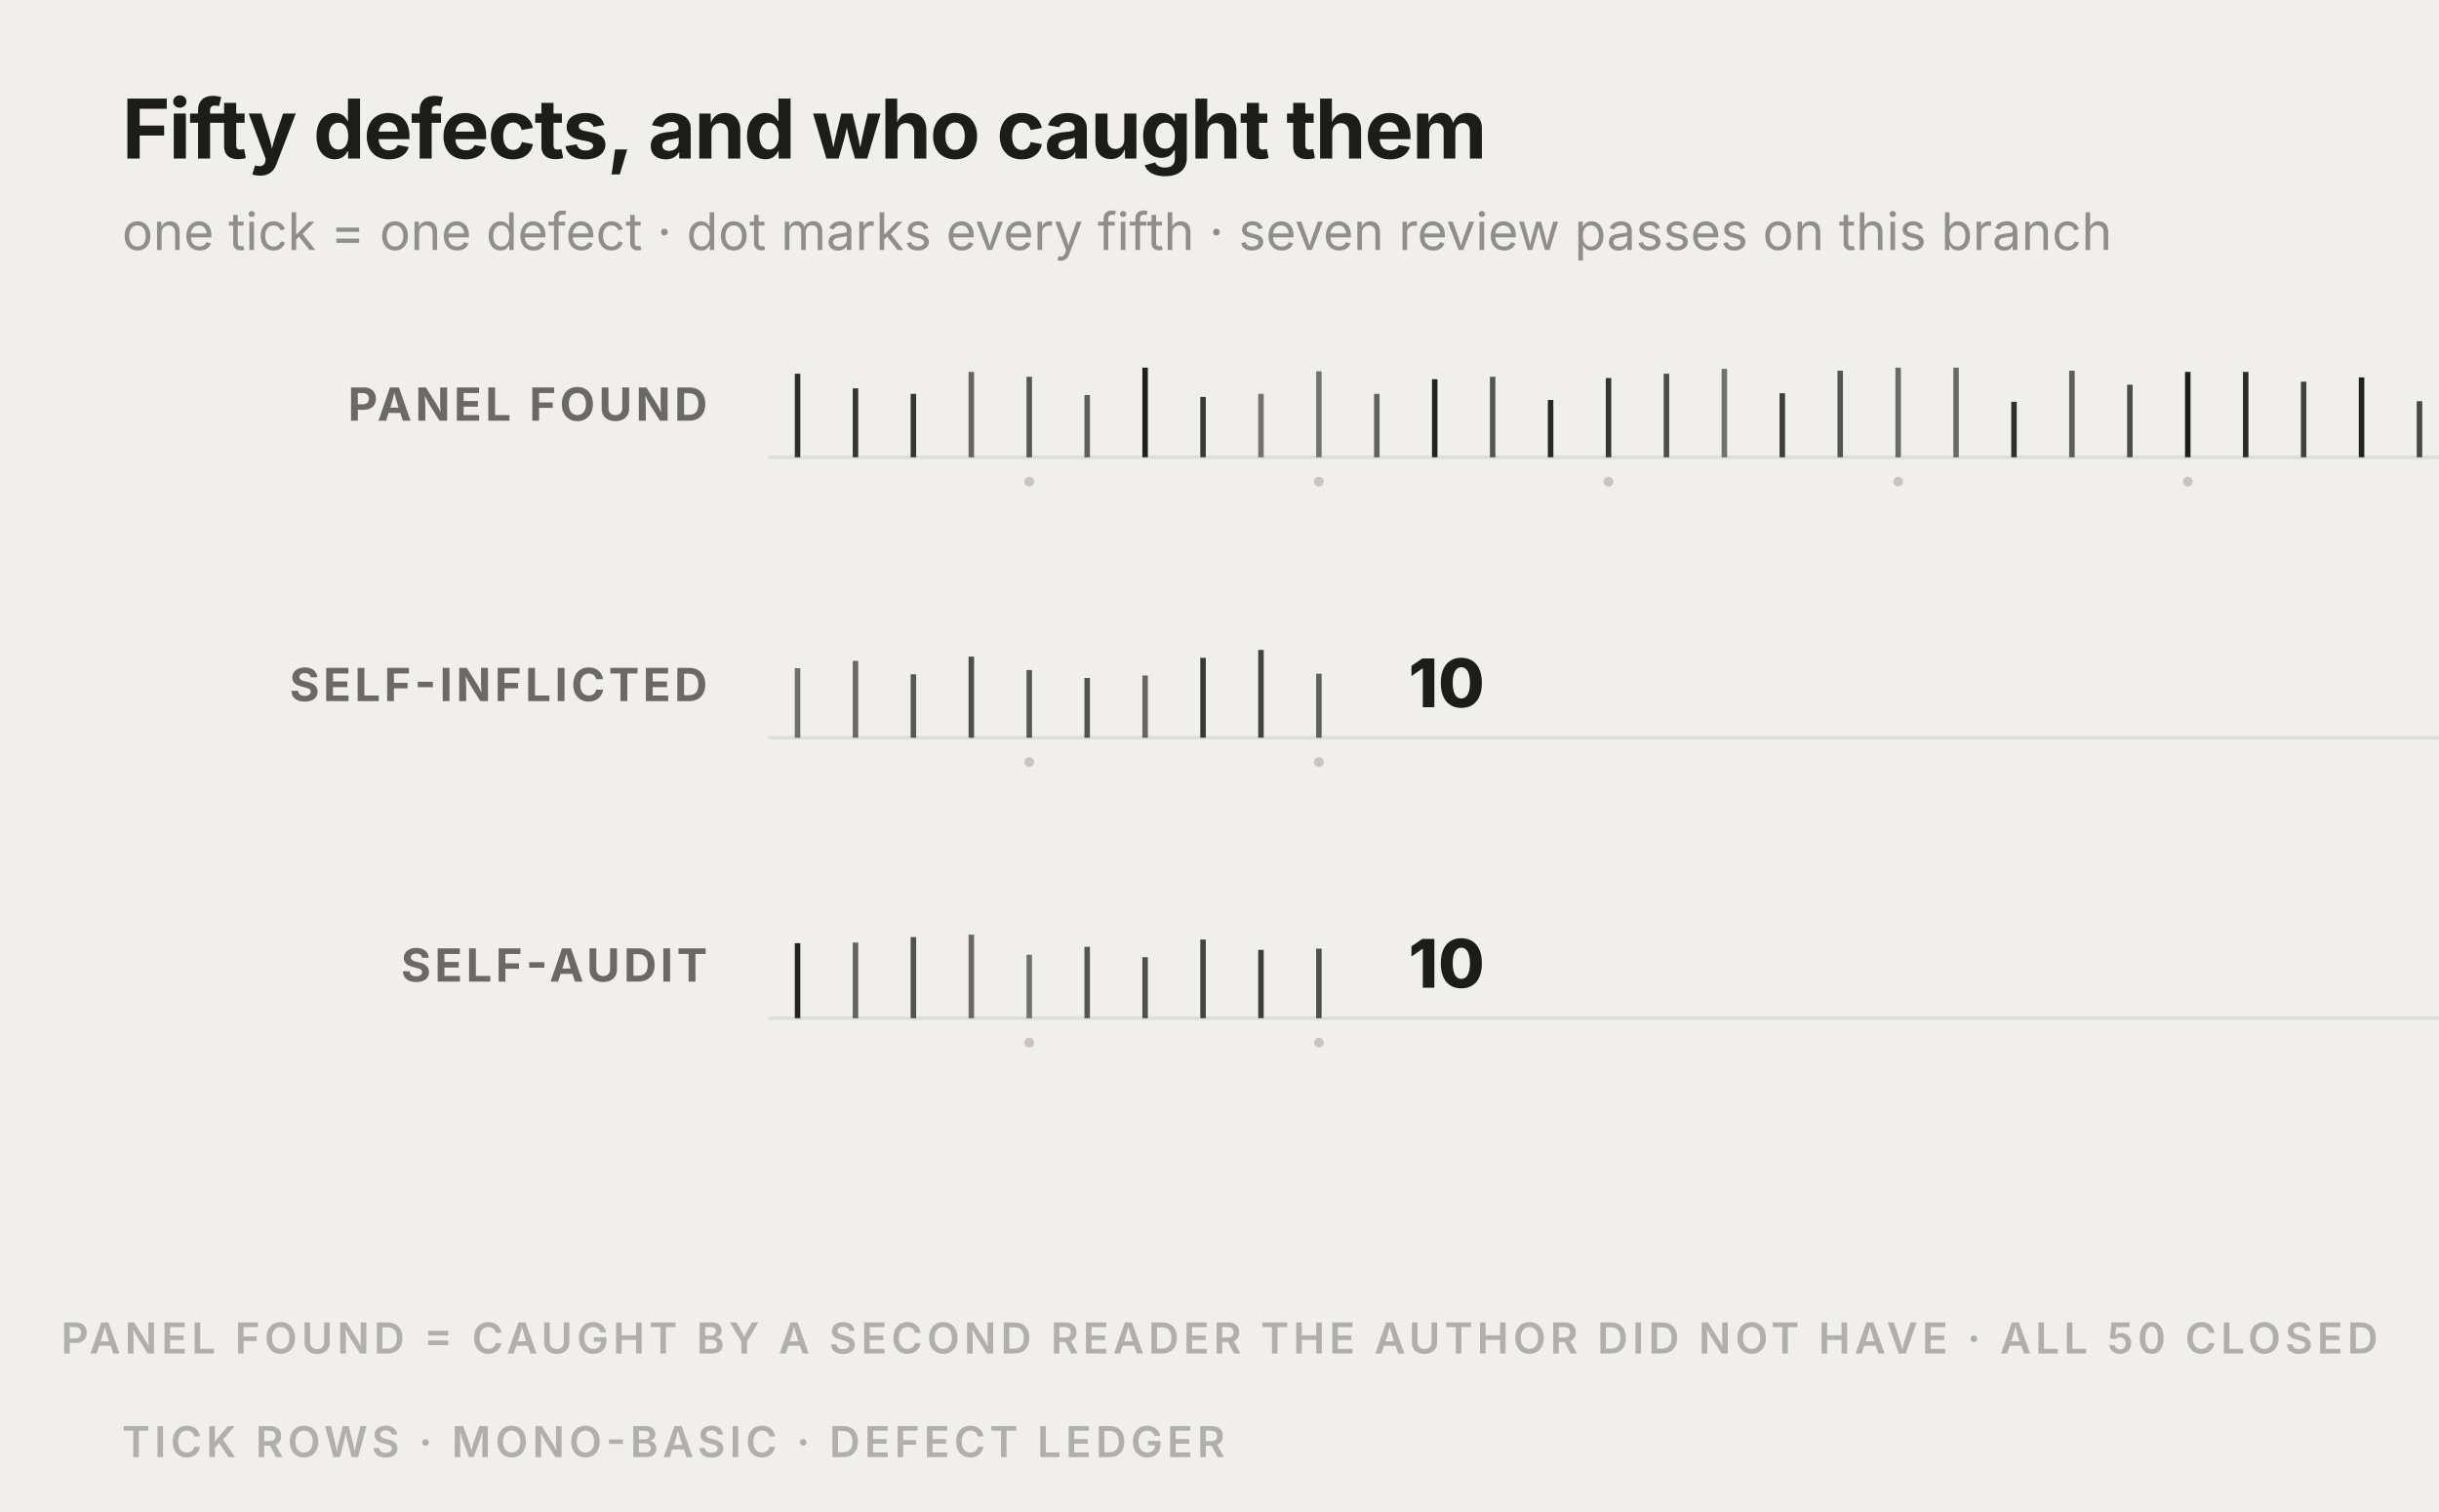
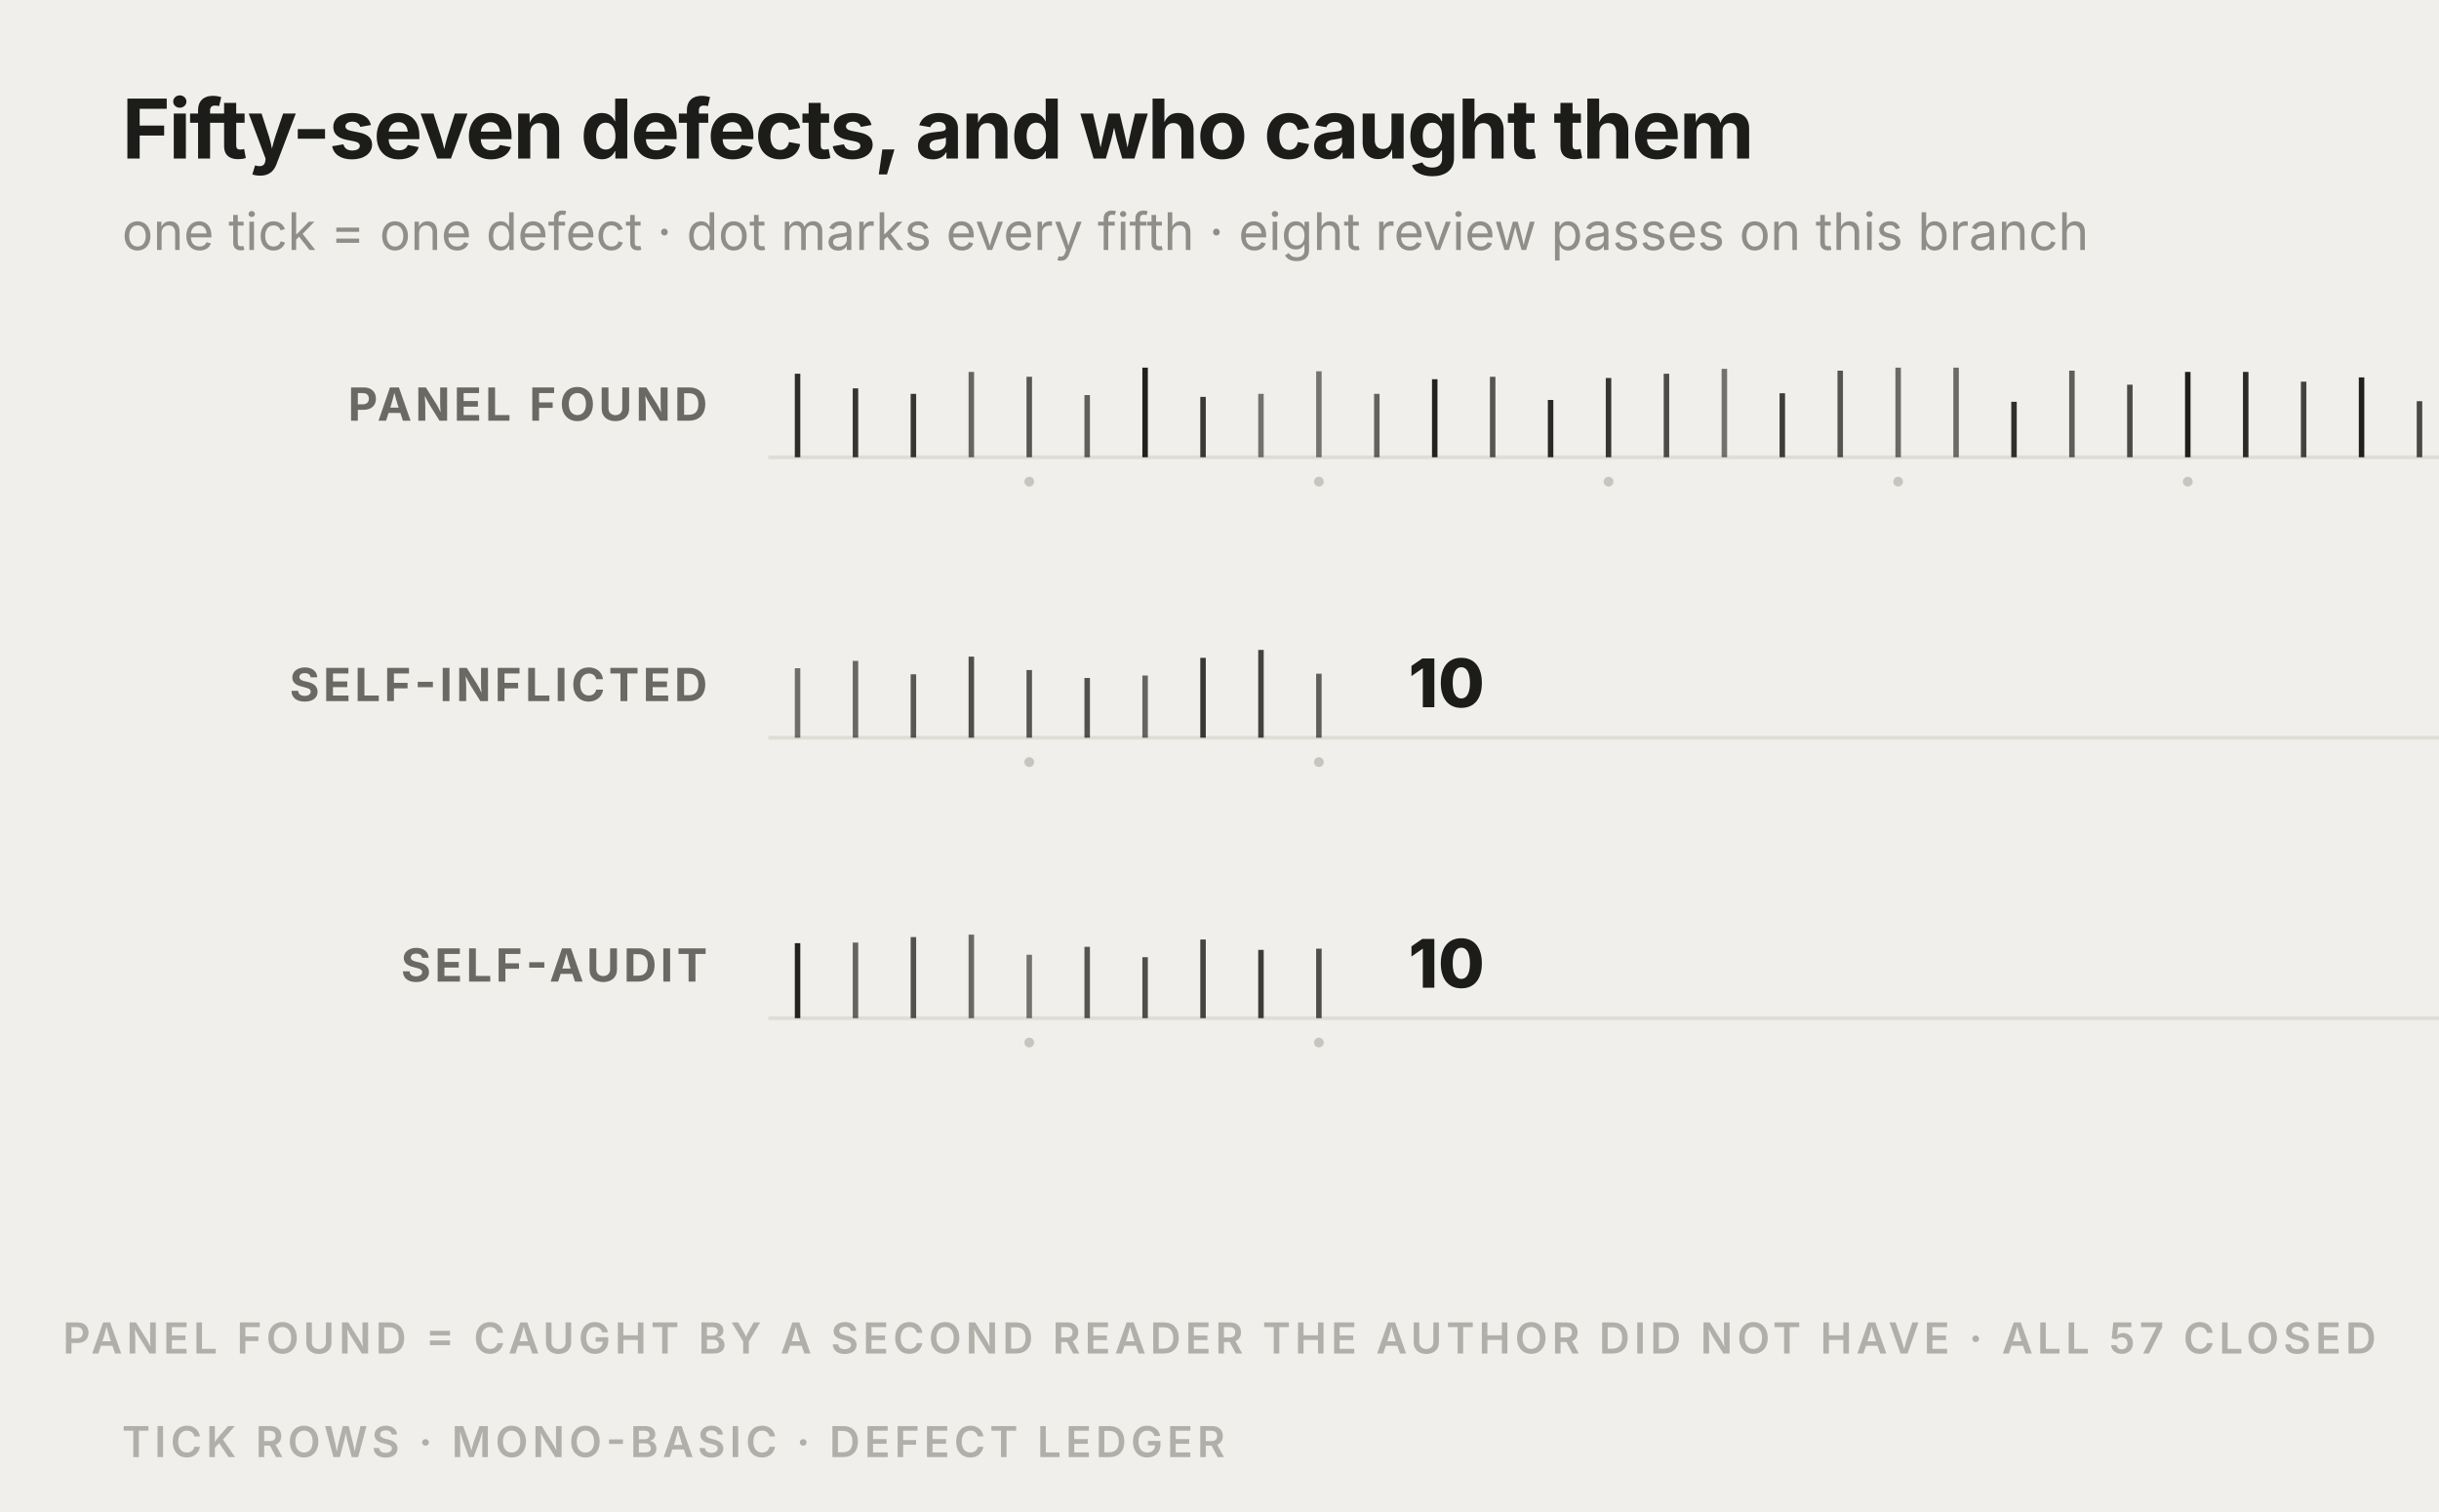
<svg xmlns="http://www.w3.org/2000/svg" viewBox="0 0 400 248" width="400" height="248" font-family="Inter,-apple-system,Helvetica Neue,Arial,sans-serif">
  <style>
  text{font-family:Inter,-apple-system,'Helvetica Neue',Arial,sans-serif}
</style>
  <rect x="0" y="0" width="400" height="248" fill="#F0EFEB" />
-   <text x="20" y="26" font-size="13.5" font-weight="700" fill="#1C1C1A" letter-spacing="-.02em">Fifty defects, and who caught them</text>
-   <text x="20" y="41" font-size="8.5" fill="#8F8E88">one tick = one defect · dot marks every fifth · seven review passes on this branch</text>
+   <text x="20" y="26" font-size="13.5" font-weight="700" fill="#1C1C1A" letter-spacing="-.02em">Fifty-seven defects, and who caught them</text>
+   <text x="20" y="41" font-size="8.5" fill="#8F8E88">one tick = one defect · dot marks every fifth · eight review passes on this branch</text>
  <g transform="translate(0,26)">
    <text x="116" y="43" font-size="7.5" font-weight="700" fill="#6A6963" text-anchor="end" letter-spacing=".08em">PANEL FOUND</text>
-     <line x1="126" y1="49" x2="411.0" y2="49" stroke="#DEDDD6" stroke-width="0.6" />
+     <line x1="126" y1="49" x2="477.5" y2="49" stroke="#DEDDD6" stroke-width="0.6" />
    <line x1="130.8" y1="49" x2="130.8" y2="35.3" stroke="#1C1C1A" stroke-width="0.9" opacity="0.92" />
    <line x1="140.3" y1="49" x2="140.3" y2="37.7" stroke="#1C1C1A" stroke-width="0.9" opacity="0.88" />
    <line x1="149.8" y1="49" x2="149.8" y2="38.6" stroke="#1C1C1A" stroke-width="0.9" opacity="0.88" />
    <line x1="159.3" y1="49" x2="159.3" y2="35.0" stroke="#1C1C1A" stroke-width="0.9" opacity="0.65" />
    <line x1="168.8" y1="49" x2="168.8" y2="35.8" stroke="#1C1C1A" stroke-width="0.9" opacity="0.72" />
    <circle cx="168.8" cy="53" r="0.8" fill="#C6C5BF" />
    <line x1="178.3" y1="49" x2="178.3" y2="38.8" stroke="#1C1C1A" stroke-width="0.9" opacity="0.68" />
    <line x1="187.8" y1="49" x2="187.8" y2="34.3" stroke="#1C1C1A" stroke-width="0.9" opacity="0.98" />
    <line x1="197.3" y1="49" x2="197.3" y2="39.1" stroke="#1C1C1A" stroke-width="0.9" opacity="0.86" />
    <line x1="206.8" y1="49" x2="206.8" y2="38.6" stroke="#1C1C1A" stroke-width="0.9" opacity="0.59" />
    <line x1="216.3" y1="49" x2="216.3" y2="34.9" stroke="#1C1C1A" stroke-width="0.9" opacity="0.58" />
    <circle cx="216.3" cy="53" r="0.8" fill="#C6C5BF" />
    <line x1="225.8" y1="49" x2="225.8" y2="38.6" stroke="#1C1C1A" stroke-width="0.9" opacity="0.67" />
    <line x1="235.3" y1="49" x2="235.3" y2="36.2" stroke="#1C1C1A" stroke-width="0.9" opacity="0.97" />
    <line x1="244.8" y1="49" x2="244.8" y2="35.8" stroke="#1C1C1A" stroke-width="0.9" opacity="0.73" />
    <line x1="254.3" y1="49" x2="254.3" y2="39.6" stroke="#1C1C1A" stroke-width="0.9" opacity="0.94" />
    <line x1="263.8" y1="49" x2="263.8" y2="36.0" stroke="#1C1C1A" stroke-width="0.9" opacity="0.88" />
    <circle cx="263.8" cy="53" r="0.8" fill="#C6C5BF" />
    <line x1="273.3" y1="49" x2="273.3" y2="35.3" stroke="#1C1C1A" stroke-width="0.9" opacity="0.77" />
    <line x1="282.8" y1="49" x2="282.8" y2="34.5" stroke="#1C1C1A" stroke-width="0.9" opacity="0.60" />
    <line x1="292.3" y1="49" x2="292.3" y2="38.5" stroke="#1C1C1A" stroke-width="0.9" opacity="0.84" />
    <line x1="301.8" y1="49" x2="301.8" y2="34.8" stroke="#1C1C1A" stroke-width="0.9" opacity="0.73" />
    <line x1="311.3" y1="49" x2="311.3" y2="34.3" stroke="#1C1C1A" stroke-width="0.9" opacity="0.63" />
    <circle cx="311.3" cy="53" r="0.8" fill="#C6C5BF" />
    <line x1="320.8" y1="49" x2="320.8" y2="34.3" stroke="#1C1C1A" stroke-width="0.9" opacity="0.63" />
    <line x1="330.3" y1="49" x2="330.3" y2="39.9" stroke="#1C1C1A" stroke-width="0.9" opacity="0.91" />
    <line x1="339.8" y1="49" x2="339.8" y2="34.8" stroke="#1C1C1A" stroke-width="0.9" opacity="0.69" />
    <line x1="349.3" y1="49" x2="349.3" y2="37.1" stroke="#1C1C1A" stroke-width="0.9" opacity="0.78" />
    <line x1="358.8" y1="49" x2="358.8" y2="35.0" stroke="#1C1C1A" stroke-width="0.9" opacity="0.99" />
    <circle cx="358.8" cy="53" r="0.8" fill="#C6C5BF" />
    <line x1="368.3" y1="49" x2="368.3" y2="35.0" stroke="#1C1C1A" stroke-width="0.9" opacity="0.93" />
    <line x1="377.8" y1="49" x2="377.8" y2="36.6" stroke="#1C1C1A" stroke-width="0.9" opacity="0.82" />
    <line x1="387.3" y1="49" x2="387.3" y2="35.9" stroke="#1C1C1A" stroke-width="0.9" opacity="0.98" />
    <line x1="396.8" y1="49" x2="396.8" y2="39.8" stroke="#1C1C1A" stroke-width="0.9" opacity="0.79" />
    <line x1="406.3" y1="49" x2="406.3" y2="35.2" stroke="#1C1C1A" stroke-width="0.9" opacity="0.72" />
    <circle cx="406.3" cy="53" r="0.8" fill="#C6C5BF" />
-     <text x="421.0" y="44" font-size="11" font-weight="800" fill="#1C1C1A">30</text>
+     <line x1="415.8" y1="49" x2="415.8" y2="38.9" stroke="#1C1C1A" stroke-width="0.9" opacity="0.82" />
+     <line x1="425.3" y1="49" x2="425.3" y2="35.7" stroke="#1C1C1A" stroke-width="0.9" opacity="0.69" />
+     <line x1="434.8" y1="49" x2="434.8" y2="37.4" stroke="#1C1C1A" stroke-width="0.9" opacity="0.79" />
+     <line x1="444.3" y1="49" x2="444.3" y2="35.7" stroke="#1C1C1A" stroke-width="0.9" opacity="0.68" />
+     <line x1="453.8" y1="49" x2="453.8" y2="35.0" stroke="#1C1C1A" stroke-width="0.9" opacity="0.86" />
+     <circle cx="453.8" cy="53" r="0.8" fill="#C6C5BF" />
+     <line x1="463.3" y1="49" x2="463.3" y2="37.8" stroke="#1C1C1A" stroke-width="0.9" opacity="0.78" />
+     <line x1="472.8" y1="49" x2="472.8" y2="36.3" stroke="#1C1C1A" stroke-width="0.9" opacity="0.70" />
+     <text x="487.5" y="44" font-size="11" font-weight="800" fill="#1C1C1A">37</text>
    <text x="116" y="89" font-size="7.5" font-weight="700" fill="#6A6963" text-anchor="end" letter-spacing=".08em">SELF-INFLICTED</text>
-     <line x1="126" y1="95" x2="411.0" y2="95" stroke="#DEDDD6" stroke-width="0.6" />
+     <line x1="126" y1="95" x2="477.5" y2="95" stroke="#DEDDD6" stroke-width="0.6" />
    <line x1="130.8" y1="95" x2="130.8" y2="83.6" stroke="#1C1C1A" stroke-width="0.9" opacity="0.61" />
    <line x1="140.3" y1="95" x2="140.3" y2="82.4" stroke="#1C1C1A" stroke-width="0.9" opacity="0.64" />
    <line x1="149.8" y1="95" x2="149.8" y2="84.6" stroke="#1C1C1A" stroke-width="0.9" opacity="0.72" />
    <line x1="159.3" y1="95" x2="159.3" y2="81.7" stroke="#1C1C1A" stroke-width="0.9" opacity="0.76" />
    <line x1="168.8" y1="95" x2="168.8" y2="83.9" stroke="#1C1C1A" stroke-width="0.9" opacity="0.72" />
    <circle cx="168.8" cy="99" r="0.8" fill="#C6C5BF" />
    <line x1="178.3" y1="95" x2="178.3" y2="85.2" stroke="#1C1C1A" stroke-width="0.9" opacity="0.75" />
    <line x1="187.8" y1="95" x2="187.8" y2="84.8" stroke="#1C1C1A" stroke-width="0.9" opacity="0.65" />
    <line x1="197.3" y1="95" x2="197.3" y2="81.9" stroke="#1C1C1A" stroke-width="0.9" opacity="0.87" />
    <line x1="206.8" y1="95" x2="206.8" y2="80.6" stroke="#1C1C1A" stroke-width="0.9" opacity="0.82" />
    <line x1="216.3" y1="95" x2="216.3" y2="84.5" stroke="#1C1C1A" stroke-width="0.9" opacity="0.68" />
    <circle cx="216.3" cy="99" r="0.8" fill="#C6C5BF" />
    <text x="231.0" y="90" font-size="11" font-weight="800" fill="#1C1C1A">10</text>
    <text x="116" y="135" font-size="7.5" font-weight="700" fill="#6A6963" text-anchor="end" letter-spacing=".08em">SELF-AUDIT</text>
-     <line x1="126" y1="141" x2="411.0" y2="141" stroke="#DEDDD6" stroke-width="0.6" />
+     <line x1="126" y1="141" x2="477.5" y2="141" stroke="#DEDDD6" stroke-width="0.6" />
    <line x1="130.8" y1="141" x2="130.8" y2="128.7" stroke="#1C1C1A" stroke-width="0.9" opacity="0.97" />
    <line x1="140.3" y1="141" x2="140.3" y2="128.6" stroke="#1C1C1A" stroke-width="0.9" opacity="0.66" />
    <line x1="149.8" y1="141" x2="149.8" y2="127.7" stroke="#1C1C1A" stroke-width="0.9" opacity="0.75" />
    <line x1="159.3" y1="141" x2="159.3" y2="127.3" stroke="#1C1C1A" stroke-width="0.9" opacity="0.64" />
    <line x1="168.8" y1="141" x2="168.8" y2="130.6" stroke="#1C1C1A" stroke-width="0.9" opacity="0.59" />
    <circle cx="168.8" cy="145" r="0.8" fill="#C6C5BF" />
    <line x1="178.3" y1="141" x2="178.3" y2="129.3" stroke="#1C1C1A" stroke-width="0.9" opacity="0.73" />
    <line x1="187.8" y1="141" x2="187.8" y2="131.0" stroke="#1C1C1A" stroke-width="0.9" opacity="0.76" />
    <line x1="197.3" y1="141" x2="197.3" y2="128.1" stroke="#1C1C1A" stroke-width="0.9" opacity="0.81" />
    <line x1="206.8" y1="141" x2="206.8" y2="129.8" stroke="#1C1C1A" stroke-width="0.9" opacity="0.85" />
    <line x1="216.3" y1="141" x2="216.3" y2="129.6" stroke="#1C1C1A" stroke-width="0.9" opacity="0.76" />
    <circle cx="216.3" cy="145" r="0.8" fill="#C6C5BF" />
    <text x="231.0" y="136" font-size="11" font-weight="800" fill="#1C1C1A">10</text>
-     <text x="200" y="196" font-size="7" font-weight="600" fill="#B0AFA9" text-anchor="middle" letter-spacing=".1em">PANEL FOUND = CAUGHT BY A SECOND READER THE AUTHOR DID NOT HAVE · ALL 50 CLOSED</text>
+     <text x="200" y="196" font-size="7" font-weight="600" fill="#B0AFA9" text-anchor="middle" letter-spacing=".1em">PANEL FOUND = CAUGHT BY A SECOND READER THE AUTHOR DID NOT HAVE · ALL 57 CLOSED</text>
  </g>
  <text x="20" y="239" font-size="7" font-weight="600" fill="#B0AFA9" letter-spacing=".1em">TICK ROWS · MONO-BASIC · DEFECT LEDGER</text>
</svg>
